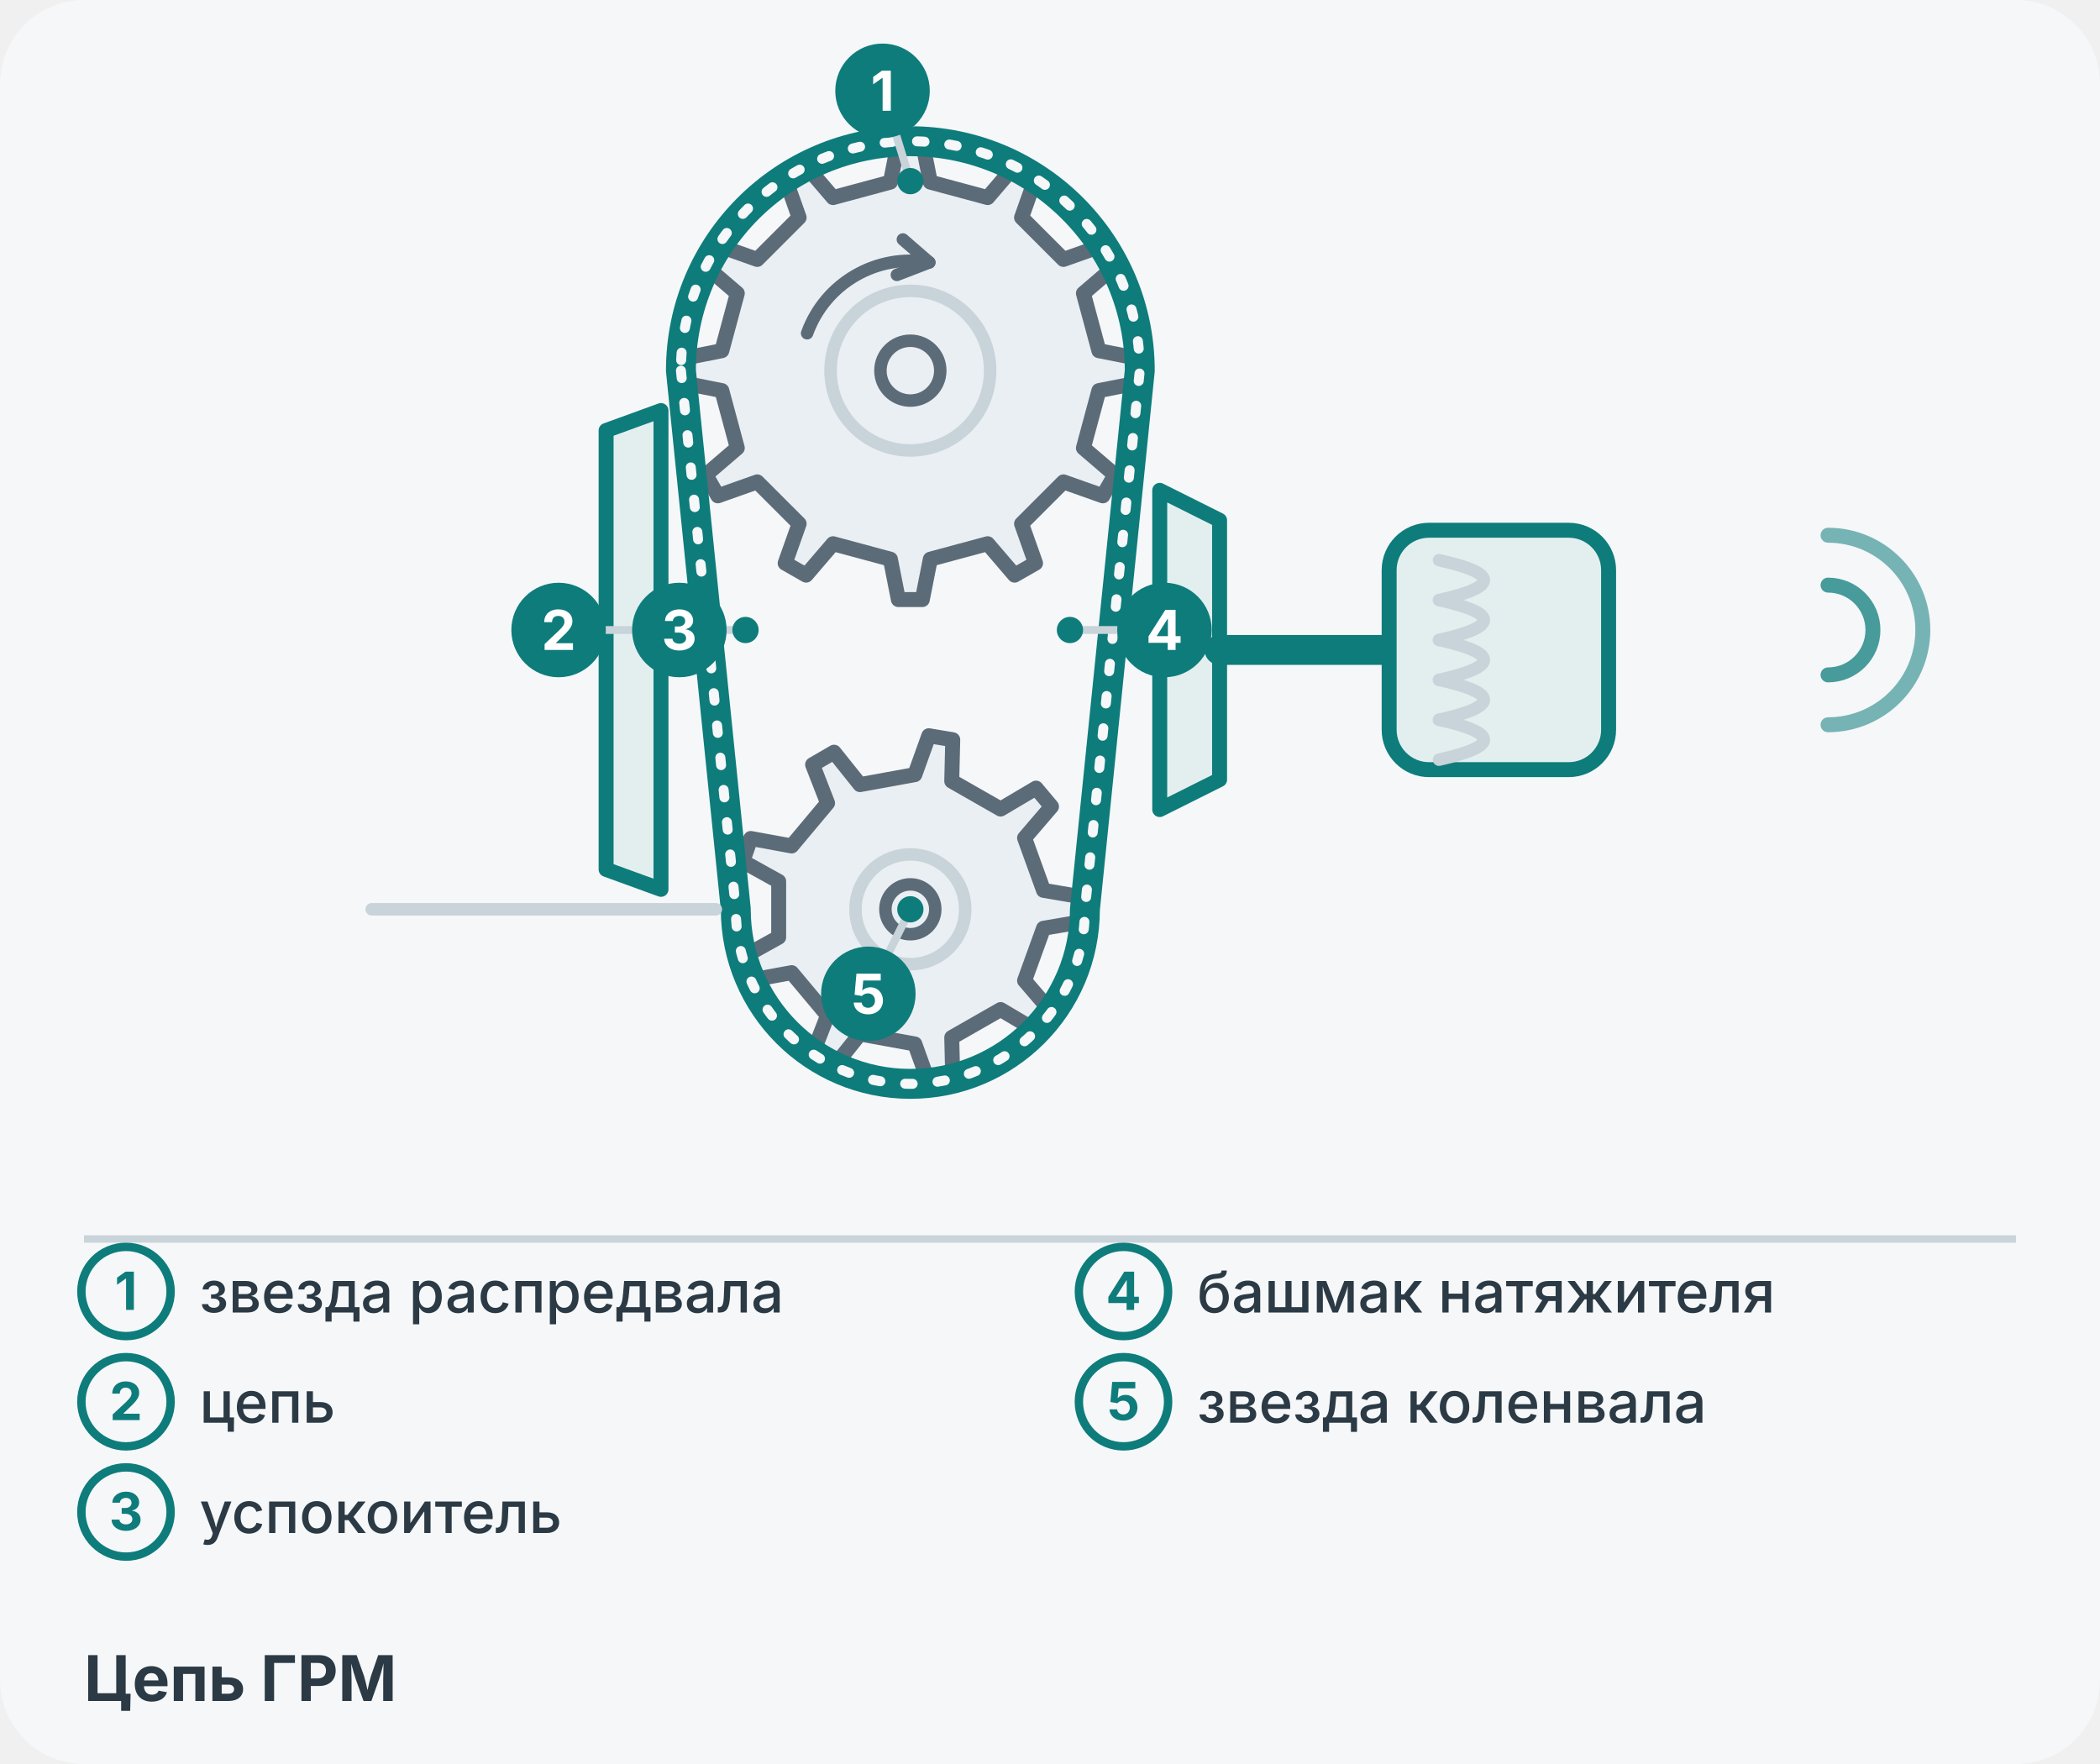
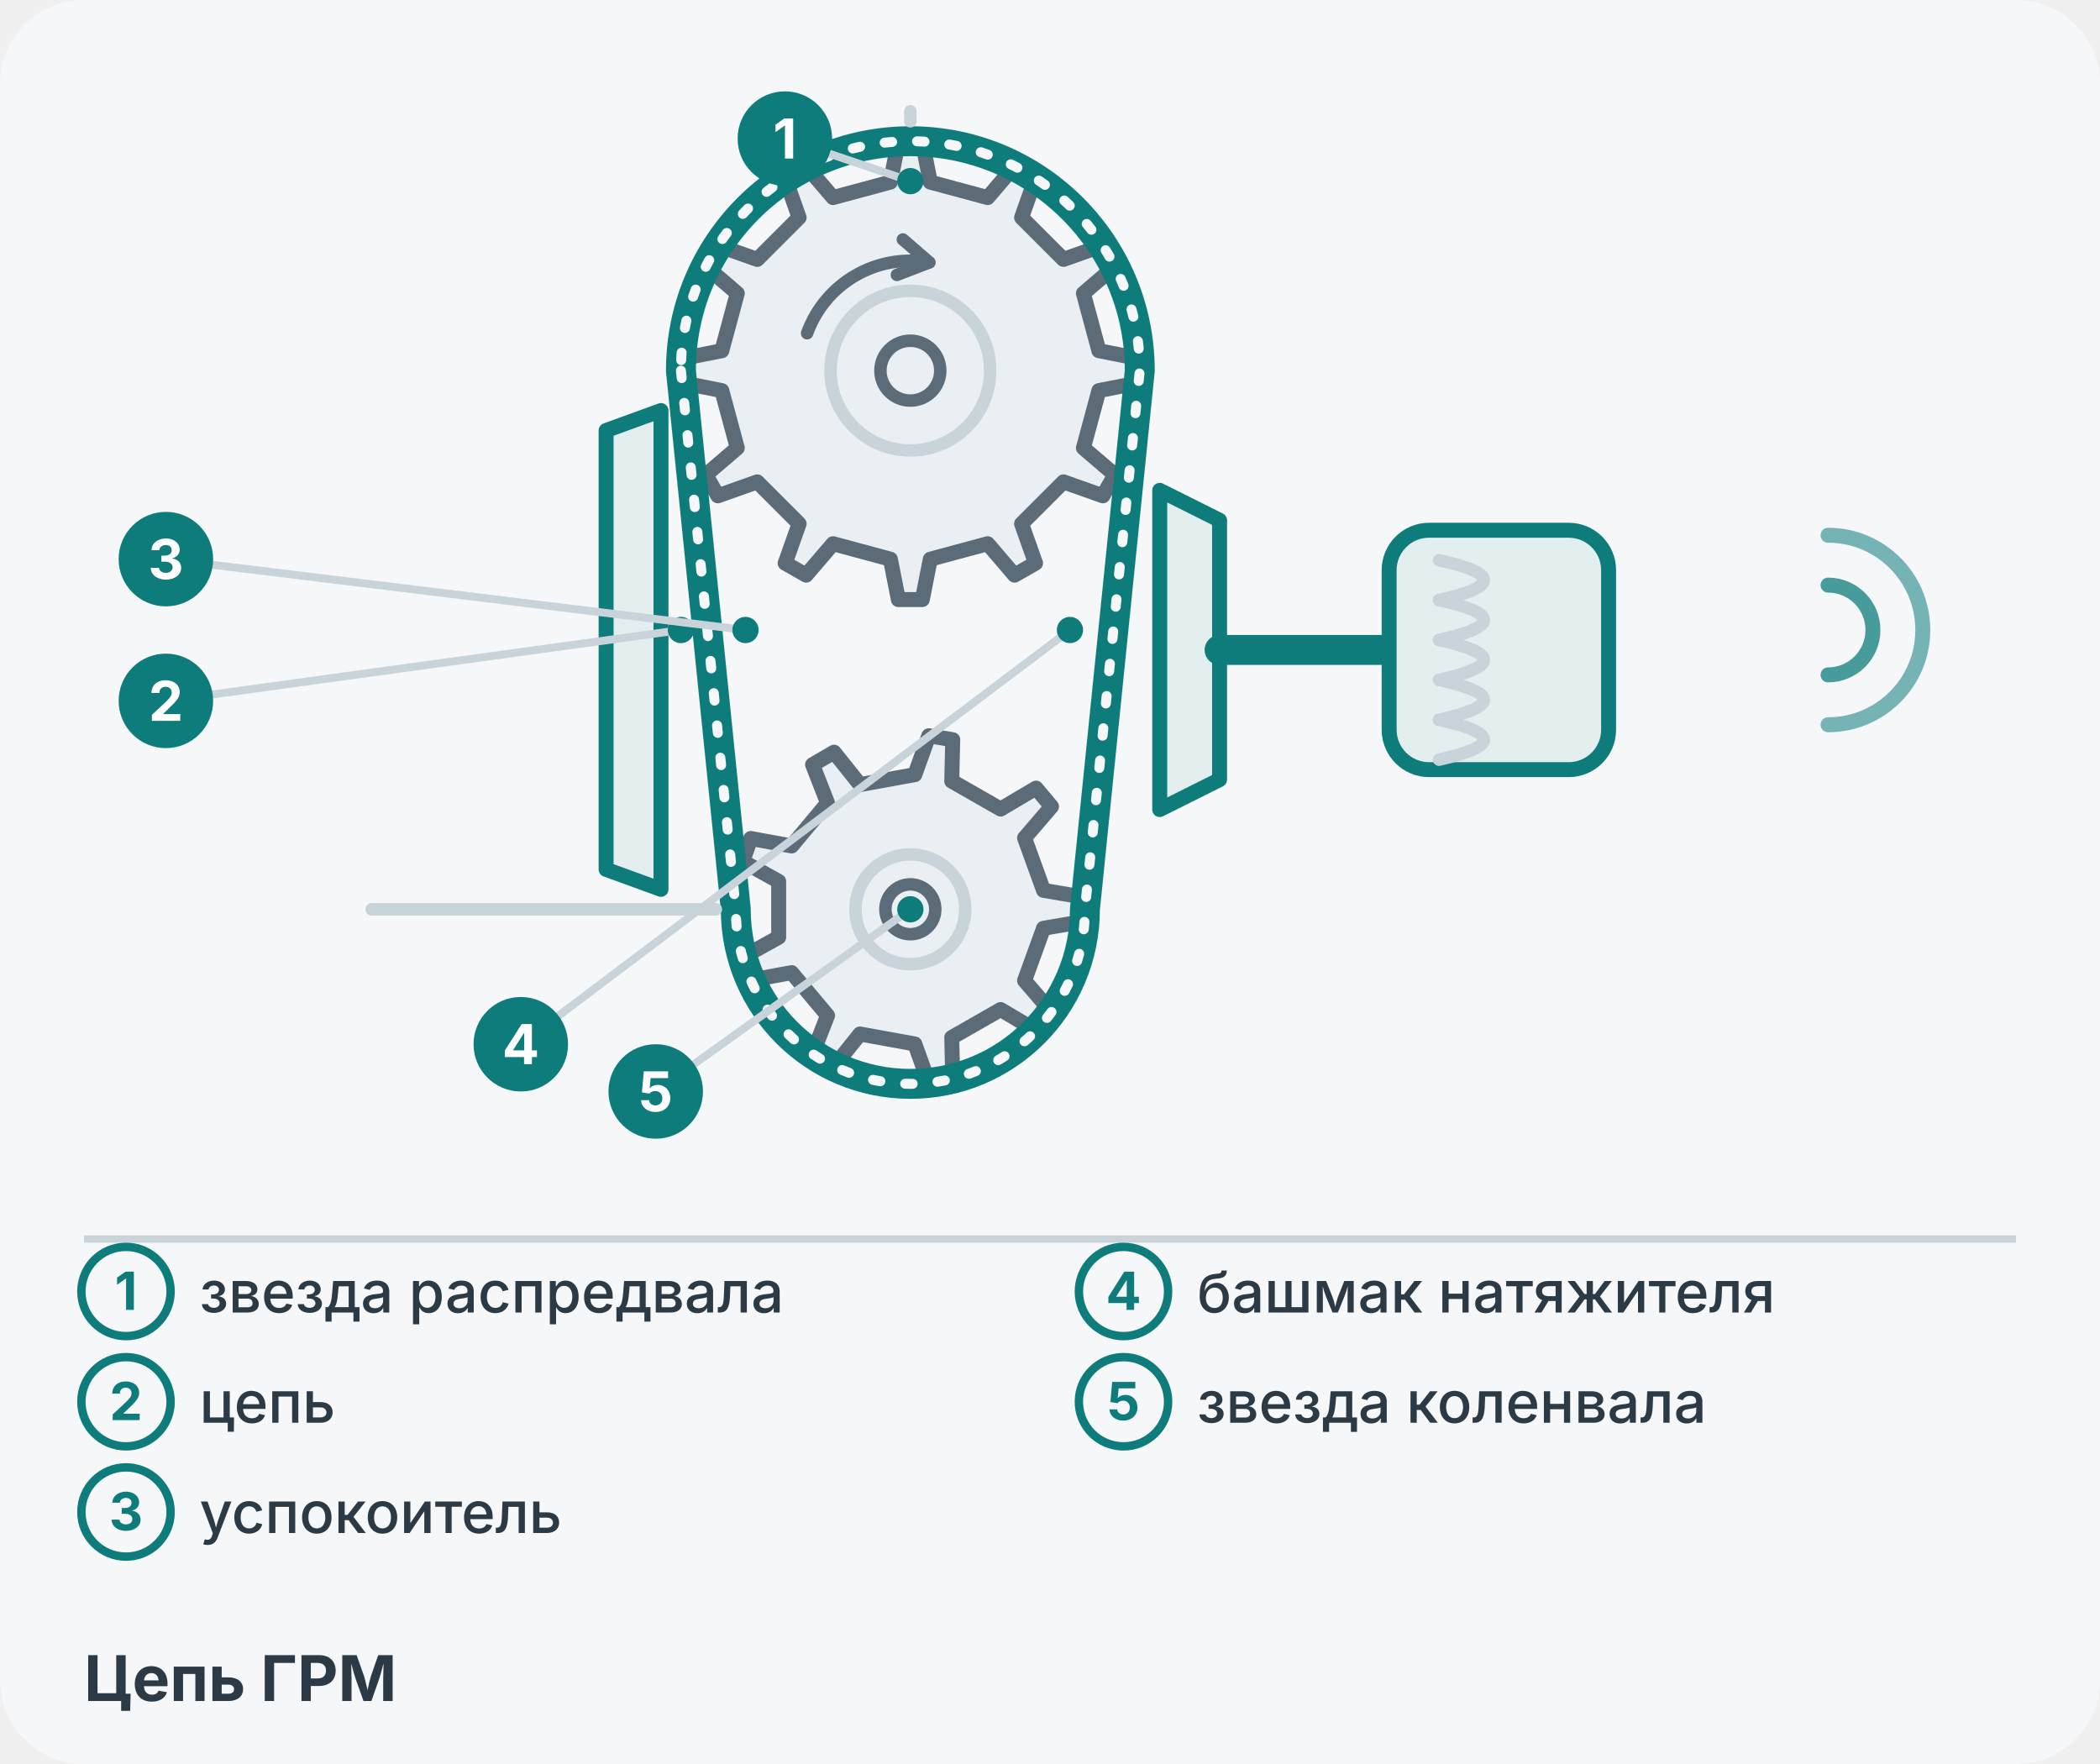
<svg xmlns="http://www.w3.org/2000/svg" viewBox="0 0 400 336" role="img" aria-label="Цепь ГРМ">
  <rect width="400" height="336" rx="16" fill="#F5F7F9" />
  <g transform="translate(10,6) scale(0.95)">
    <g fill="none" stroke-linecap="round" stroke-linejoin="round">
      <circle cx="172.0" cy="68.0" r="38.0" stroke="none" stroke-width="0" fill="#E3EFEF" />
      <circle cx="172.0" cy="176.0" r="27.0" stroke="none" stroke-width="0" fill="#E3EFEF" />
      <path d="M 209.8 64.0 L 217.9 65.6 L 217.9 70.4 L 209.8 72.0 L 206.7 83.5 L 213.0 88.9 L 210.6 93.1 L 202.7 90.3 L 194.3 98.7 L 197.1 106.6 L 192.9 109.0 L 187.5 102.7 L 176.0 105.8 L 174.4 113.9 L 169.6 113.9 L 168.0 105.8 L 156.5 102.7 L 151.1 109.0 L 146.9 106.6 L 149.7 98.7 L 141.3 90.3 L 133.4 93.1 L 131.0 88.9 L 137.3 83.5 L 134.2 72.0 L 126.1 70.4 L 126.1 65.6 L 134.2 64.0 L 137.3 52.5 L 131.0 47.1 L 133.4 42.9 L 141.3 45.7 L 149.7 37.3 L 146.9 29.4 L 151.1 27.0 L 156.5 33.3 L 168.0 30.2 L 169.6 22.1 L 174.4 22.1 L 176.0 30.2 L 187.5 33.3 L 192.9 27.0 L 197.1 29.4 L 194.3 37.3 L 202.7 45.7 L 210.6 42.9 L 213.0 47.1 L 206.7 52.5 Z" stroke="#5C6B78" stroke-width="3" fill="#EAEFF3" />
      <circle cx="172.0" cy="68.0" r="16.0" stroke="#C9D3DA" stroke-width="2.5" fill="none" />
      <circle cx="172.0" cy="68.0" r="6.0" stroke="#5C6B78" stroke-width="2.5" fill="none" />
      <path d="M 198.7 172.2 L 206.9 173.6 L 206.9 178.4 L 198.7 179.8 L 194.9 190.3 L 200.3 196.6 L 197.2 200.3 L 190.1 196.1 L 180.3 201.7 L 180.5 210.0 L 175.7 210.8 L 172.9 203.0 L 161.9 201.0 L 156.7 207.5 L 152.4 205.0 L 155.4 197.3 L 148.2 188.7 L 140.0 190.2 L 138.4 185.6 L 145.6 181.6 L 145.6 170.4 L 138.4 166.4 L 140.0 161.8 L 148.2 163.3 L 155.4 154.7 L 152.4 147.0 L 156.7 144.5 L 161.9 151.0 L 172.9 149.0 L 175.7 141.2 L 180.5 142.0 L 180.3 150.3 L 190.1 155.9 L 197.2 151.7 L 200.3 155.4 L 194.9 161.7 Z" stroke="#5C6B78" stroke-width="3" fill="#EAEFF3" />
      <circle cx="172.0" cy="176.0" r="11.0" stroke="#C9D3DA" stroke-width="2.5" fill="none" />
      <circle cx="172.0" cy="176.0" r="5.0" stroke="#5C6B78" stroke-width="2.5" fill="none" />
      <path d="M 126.0 68.0 L 137.0 176.0 A 35.0 35.0 0 0 0 207.0 176.0 L 218.0 68.0 A 46.0 46.0 0 0 0 126.0 68.0 Z" stroke="#0E7C7B" stroke-width="6" fill="none" />
      <path d="M 126.0 68.0 L 137.0 176.0 A 35.0 35.0 0 0 0 207.0 176.0 L 218.0 68.0 A 46.0 46.0 0 0 0 126.0 68.0 Z" stroke="#F5F7F9" stroke-width="2" stroke-dasharray="1.5 5" fill="none" />
      <path d="M 122.0 76.0 L 122.0 172.0 L 111.0 168.0 L 111.0 80.0 Z" stroke="#0E7C7B" stroke-width="3" fill="#E3EFEF" />
      <path d="M 222.0 92.0 L 222.0 156.0 L 234.0 150.0 L 234.0 98.0 Z" stroke="#0E7C7B" stroke-width="3" fill="#E3EFEF" />
      <path d="M 234.0 124.0 L 268.0 124.0" stroke="#0E7C7B" stroke-width="6" />
      <rect x="268.0" y="100.0" width="44.0" height="48.0" rx="8" stroke="#0E7C7B" stroke-width="3" fill="#E3EFEF" />
      <path d="M 278 106 Q 296 110 278 114" stroke="#C9D3DA" stroke-width="2.5" fill="none" />
      <path d="M 278 114 Q 296 118 278 122" stroke="#C9D3DA" stroke-width="2.5" fill="none" />
      <path d="M 278 122 Q 296 126 278 130" stroke="#C9D3DA" stroke-width="2.5" fill="none" />
      <path d="M 278 130 Q 296 134 278 138" stroke="#C9D3DA" stroke-width="2.5" fill="none" />
      <path d="M 278 138 Q 296 142 278 146" stroke="#C9D3DA" stroke-width="2.5" fill="none" />
      <path d="M 151.3 60.5 A 22 22 0 0 1 175.8 46.3" stroke="#5C6B78" stroke-width="2.5" fill="none" />
      <path d="M 169.3 48.8 L 175.8 46.3 L 170.5 41.7" stroke="#5C6B78" stroke-width="2.5" fill="none" />
      <path d="M 172.0 16.0 L 172.0 18.0" stroke="#C9D3DA" stroke-width="2.5" />
      <path d="M 64.0 176.0 L 133.0 176.0" stroke="#C9D3DA" stroke-width="2.5" />
      <path d="M 356 111 A 9 9 0 0 1 356 129" stroke="#0E7C7B" stroke-width="3" opacity="0.75" />
      <path d="M 356 101 A 19 19 0 0 1 356 139" stroke="#0E7C7B" stroke-width="3" opacity="0.55" />
    </g>
  </g>
  <path d="M 16 236 L 384 236" stroke="#C9D3DA" stroke-width="1.4" fill="none" />
  <g fill="none" stroke-linecap="round" stroke-linejoin="round">
-     <path d="M 173.4 34.5 L 168.1 17.3" stroke="#C9D3DA" stroke-width="1.5" fill="none" />
+     <path d="M 173.4 34.5 L 149.5 26.4" stroke="#C9D3DA" stroke-width="1.5" fill="none" />
    <circle cx="173.4" cy="34.5" r="2.5" fill="#0E7C7B" />
-     <circle cx="168.1" cy="17.3" r="9" fill="#0E7C7B" />
-     <text x="168.1" y="21.1" font-family="Manrope, Inter, system-ui, -apple-system, Segoe UI, sans-serif" font-size="10.5" font-weight="700" fill="#FFFFFF" text-anchor="middle">1</text>
-     <path d="M 129.7 120.0 L 106.4 120.0" stroke="#C9D3DA" stroke-width="1.5" fill="none" />
+     <circle cx="149.5" cy="26.4" r="9" fill="#0E7C7B" />
+     <text x="149.5" y="30.2" font-family="Manrope, Inter, system-ui, -apple-system, Segoe UI, sans-serif" font-size="10.5" font-weight="700" fill="#FFFFFF" text-anchor="middle">1</text>
+     <path d="M 129.7 120.0 L 31.6 133.5" stroke="#C9D3DA" stroke-width="1.5" fill="none" />
    <circle cx="129.7" cy="120.0" r="2.5" fill="#0E7C7B" />
-     <circle cx="106.4" cy="120.0" r="9" fill="#0E7C7B" />
-     <text x="106.4" y="123.8" font-family="Manrope, Inter, system-ui, -apple-system, Segoe UI, sans-serif" font-size="10.5" font-weight="700" fill="#FFFFFF" text-anchor="middle">2</text>
-     <path d="M 142.0 120.0 L 129.4 120.0" stroke="#C9D3DA" stroke-width="1.5" fill="none" />
+     <circle cx="31.6" cy="133.5" r="9" fill="#0E7C7B" />
+     <text x="31.6" y="137.3" font-family="Manrope, Inter, system-ui, -apple-system, Segoe UI, sans-serif" font-size="10.5" font-weight="700" fill="#FFFFFF" text-anchor="middle">2</text>
+     <path d="M 142.0 120.0 L 31.6 106.5" stroke="#C9D3DA" stroke-width="1.5" fill="none" />
    <circle cx="142.0" cy="120.0" r="2.5" fill="#0E7C7B" />
-     <circle cx="129.4" cy="120.0" r="9" fill="#0E7C7B" />
-     <text x="129.4" y="123.8" font-family="Manrope, Inter, system-ui, -apple-system, Segoe UI, sans-serif" font-size="10.5" font-weight="700" fill="#FFFFFF" text-anchor="middle">3</text>
-     <path d="M 203.8 120.0 L 221.8 120.0" stroke="#C9D3DA" stroke-width="1.5" fill="none" />
+     <circle cx="31.6" cy="106.5" r="9" fill="#0E7C7B" />
+     <text x="31.6" y="110.3" font-family="Manrope, Inter, system-ui, -apple-system, Segoe UI, sans-serif" font-size="10.5" font-weight="700" fill="#FFFFFF" text-anchor="middle">3</text>
+     <path d="M 203.8 120.0 L 99.2 198.9" stroke="#C9D3DA" stroke-width="1.5" fill="none" />
    <circle cx="203.8" cy="120.0" r="2.5" fill="#0E7C7B" />
-     <circle cx="221.8" cy="120.0" r="9" fill="#0E7C7B" />
-     <text x="221.8" y="123.8" font-family="Manrope, Inter, system-ui, -apple-system, Segoe UI, sans-serif" font-size="10.5" font-weight="700" fill="#FFFFFF" text-anchor="middle">4</text>
-     <path d="M 173.4 173.2 L 165.4 189.3" stroke="#C9D3DA" stroke-width="1.5" fill="none" />
+     <circle cx="99.2" cy="198.9" r="9" fill="#0E7C7B" />
+     <text x="99.2" y="202.7" font-family="Manrope, Inter, system-ui, -apple-system, Segoe UI, sans-serif" font-size="10.5" font-weight="700" fill="#FFFFFF" text-anchor="middle">4</text>
+     <path d="M 173.4 173.2 L 124.9 207.9" stroke="#C9D3DA" stroke-width="1.5" fill="none" />
    <circle cx="173.4" cy="173.2" r="2.5" fill="#0E7C7B" />
-     <circle cx="165.4" cy="189.3" r="9" fill="#0E7C7B" />
-     <text x="165.4" y="193.1" font-family="Manrope, Inter, system-ui, -apple-system, Segoe UI, sans-serif" font-size="10.5" font-weight="700" fill="#FFFFFF" text-anchor="middle">5</text>
+     <circle cx="124.9" cy="207.9" r="9" fill="#0E7C7B" />
+     <text x="124.9" y="211.7" font-family="Manrope, Inter, system-ui, -apple-system, Segoe UI, sans-serif" font-size="10.5" font-weight="700" fill="#FFFFFF" text-anchor="middle">5</text>
    <circle cx="24.0" cy="246.0" r="8.5" fill="#F5F7F9" stroke="#0E7C7B" stroke-width="1.6" />
    <text x="24.0" y="249.5" font-family="Manrope, Inter, system-ui, -apple-system, Segoe UI, sans-serif" font-size="10" font-weight="700" fill="#0E7C7B" text-anchor="middle">1</text>
    <text x="38.0" y="250.0" font-family="Manrope, Inter, system-ui, -apple-system, Segoe UI, sans-serif" font-size="11" font-weight="500" fill="#2B3A44" text-anchor="start">звезда распредвала</text>
    <circle cx="24.0" cy="267.0" r="8.5" fill="#F5F7F9" stroke="#0E7C7B" stroke-width="1.6" />
    <text x="24.0" y="270.5" font-family="Manrope, Inter, system-ui, -apple-system, Segoe UI, sans-serif" font-size="10" font-weight="700" fill="#0E7C7B" text-anchor="middle">2</text>
    <text x="38.0" y="271.0" font-family="Manrope, Inter, system-ui, -apple-system, Segoe UI, sans-serif" font-size="11" font-weight="500" fill="#2B3A44" text-anchor="start">цепь</text>
    <circle cx="24.0" cy="288.0" r="8.5" fill="#F5F7F9" stroke="#0E7C7B" stroke-width="1.6" />
    <text x="24.0" y="291.5" font-family="Manrope, Inter, system-ui, -apple-system, Segoe UI, sans-serif" font-size="10" font-weight="700" fill="#0E7C7B" text-anchor="middle">3</text>
    <text x="38.0" y="292.0" font-family="Manrope, Inter, system-ui, -apple-system, Segoe UI, sans-serif" font-size="11" font-weight="500" fill="#2B3A44" text-anchor="start">успокоитель</text>
    <circle cx="214.0" cy="246.0" r="8.5" fill="#F5F7F9" stroke="#0E7C7B" stroke-width="1.6" />
    <text x="214.0" y="249.5" font-family="Manrope, Inter, system-ui, -apple-system, Segoe UI, sans-serif" font-size="10" font-weight="700" fill="#0E7C7B" text-anchor="middle">4</text>
    <text x="228.0" y="250.0" font-family="Manrope, Inter, system-ui, -apple-system, Segoe UI, sans-serif" font-size="11" font-weight="500" fill="#2B3A44" text-anchor="start">башмак натяжителя</text>
    <circle cx="214.0" cy="267.0" r="8.5" fill="#F5F7F9" stroke="#0E7C7B" stroke-width="1.6" />
    <text x="214.0" y="270.5" font-family="Manrope, Inter, system-ui, -apple-system, Segoe UI, sans-serif" font-size="10" font-weight="700" fill="#0E7C7B" text-anchor="middle">5</text>
    <text x="228.0" y="271.0" font-family="Manrope, Inter, system-ui, -apple-system, Segoe UI, sans-serif" font-size="11" font-weight="500" fill="#2B3A44" text-anchor="start">звезда коленвала</text>
  </g>
  <text x="16.0" y="324.0" font-family="Manrope, Inter, system-ui, -apple-system, Segoe UI, sans-serif" font-size="12" font-weight="700" fill="#2B3A44" text-anchor="start">Цепь ГРМ</text>
</svg>
